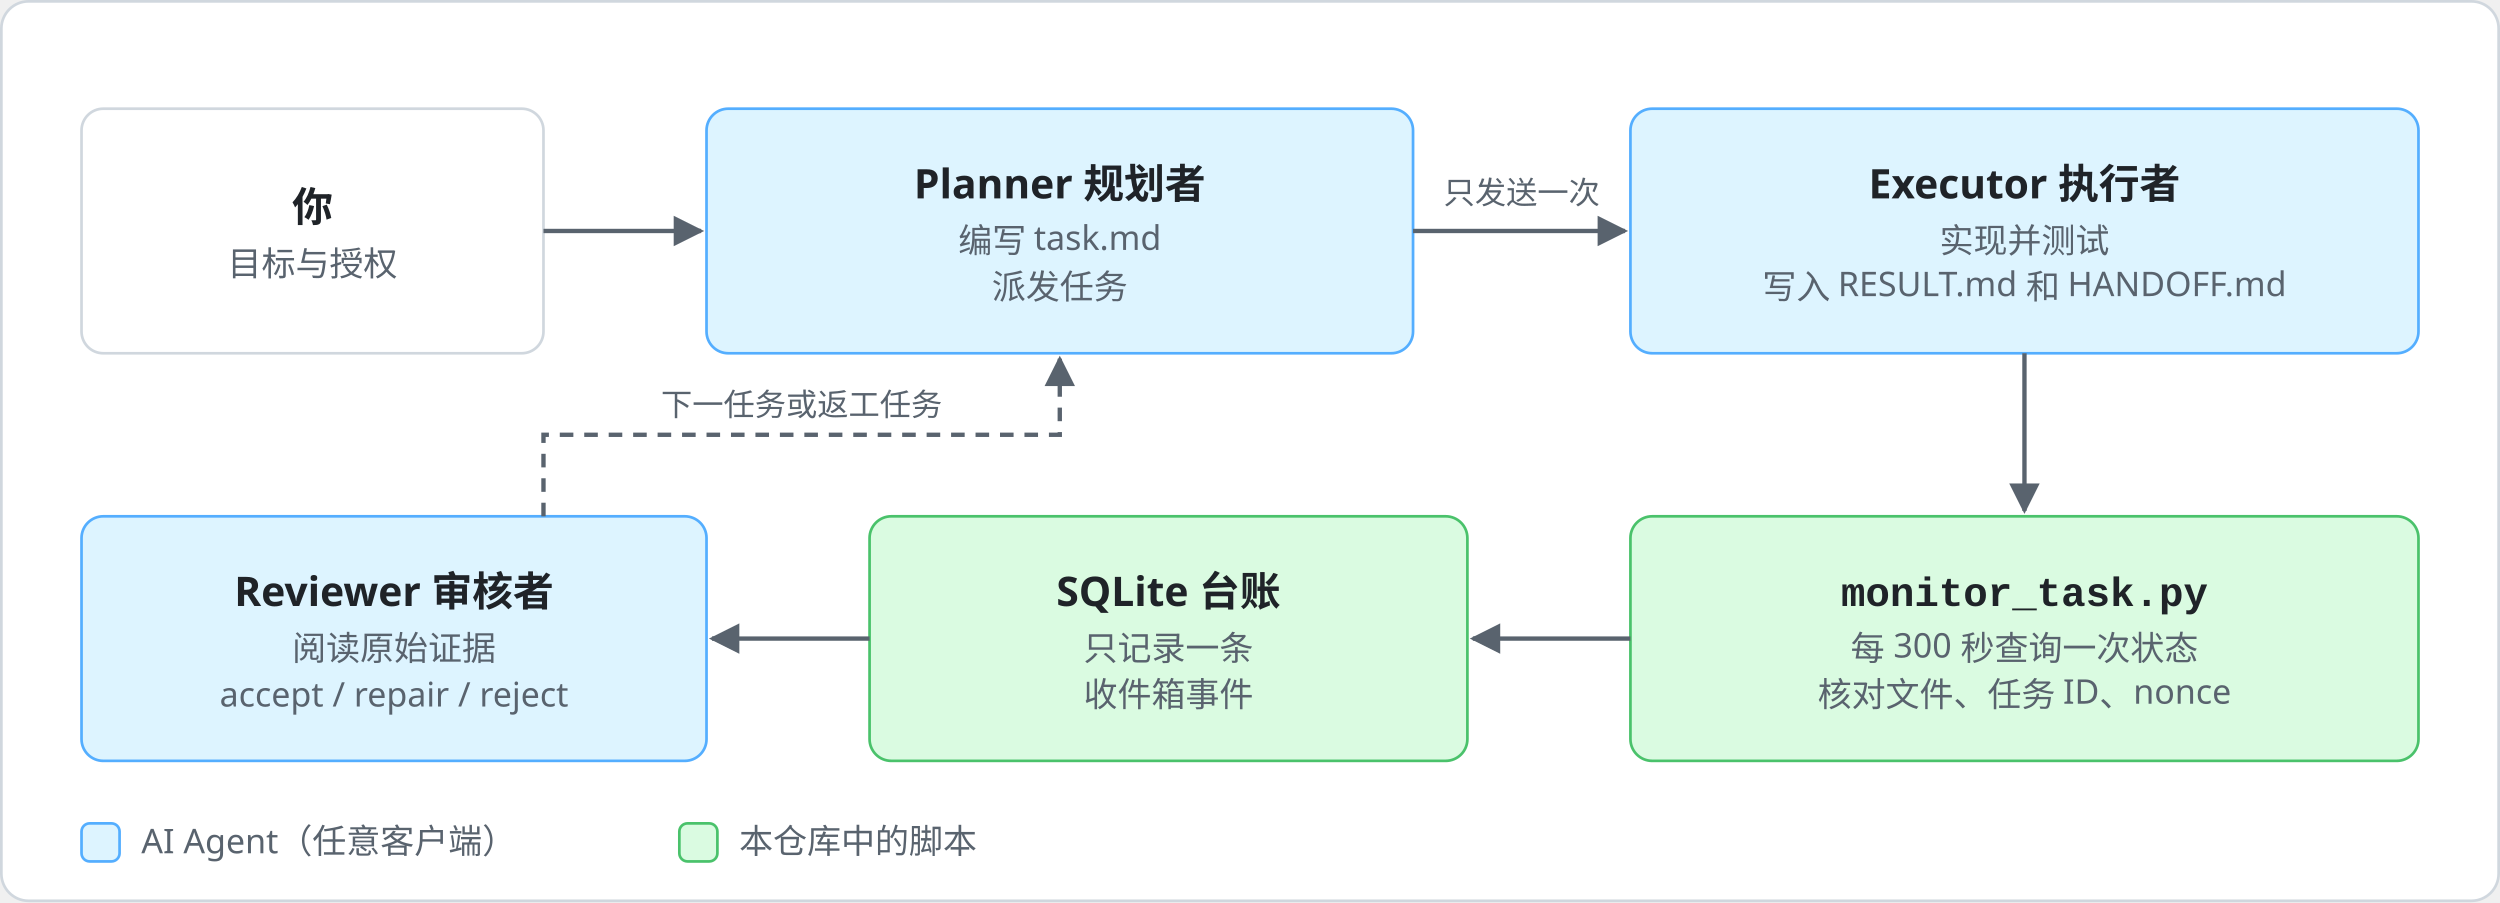
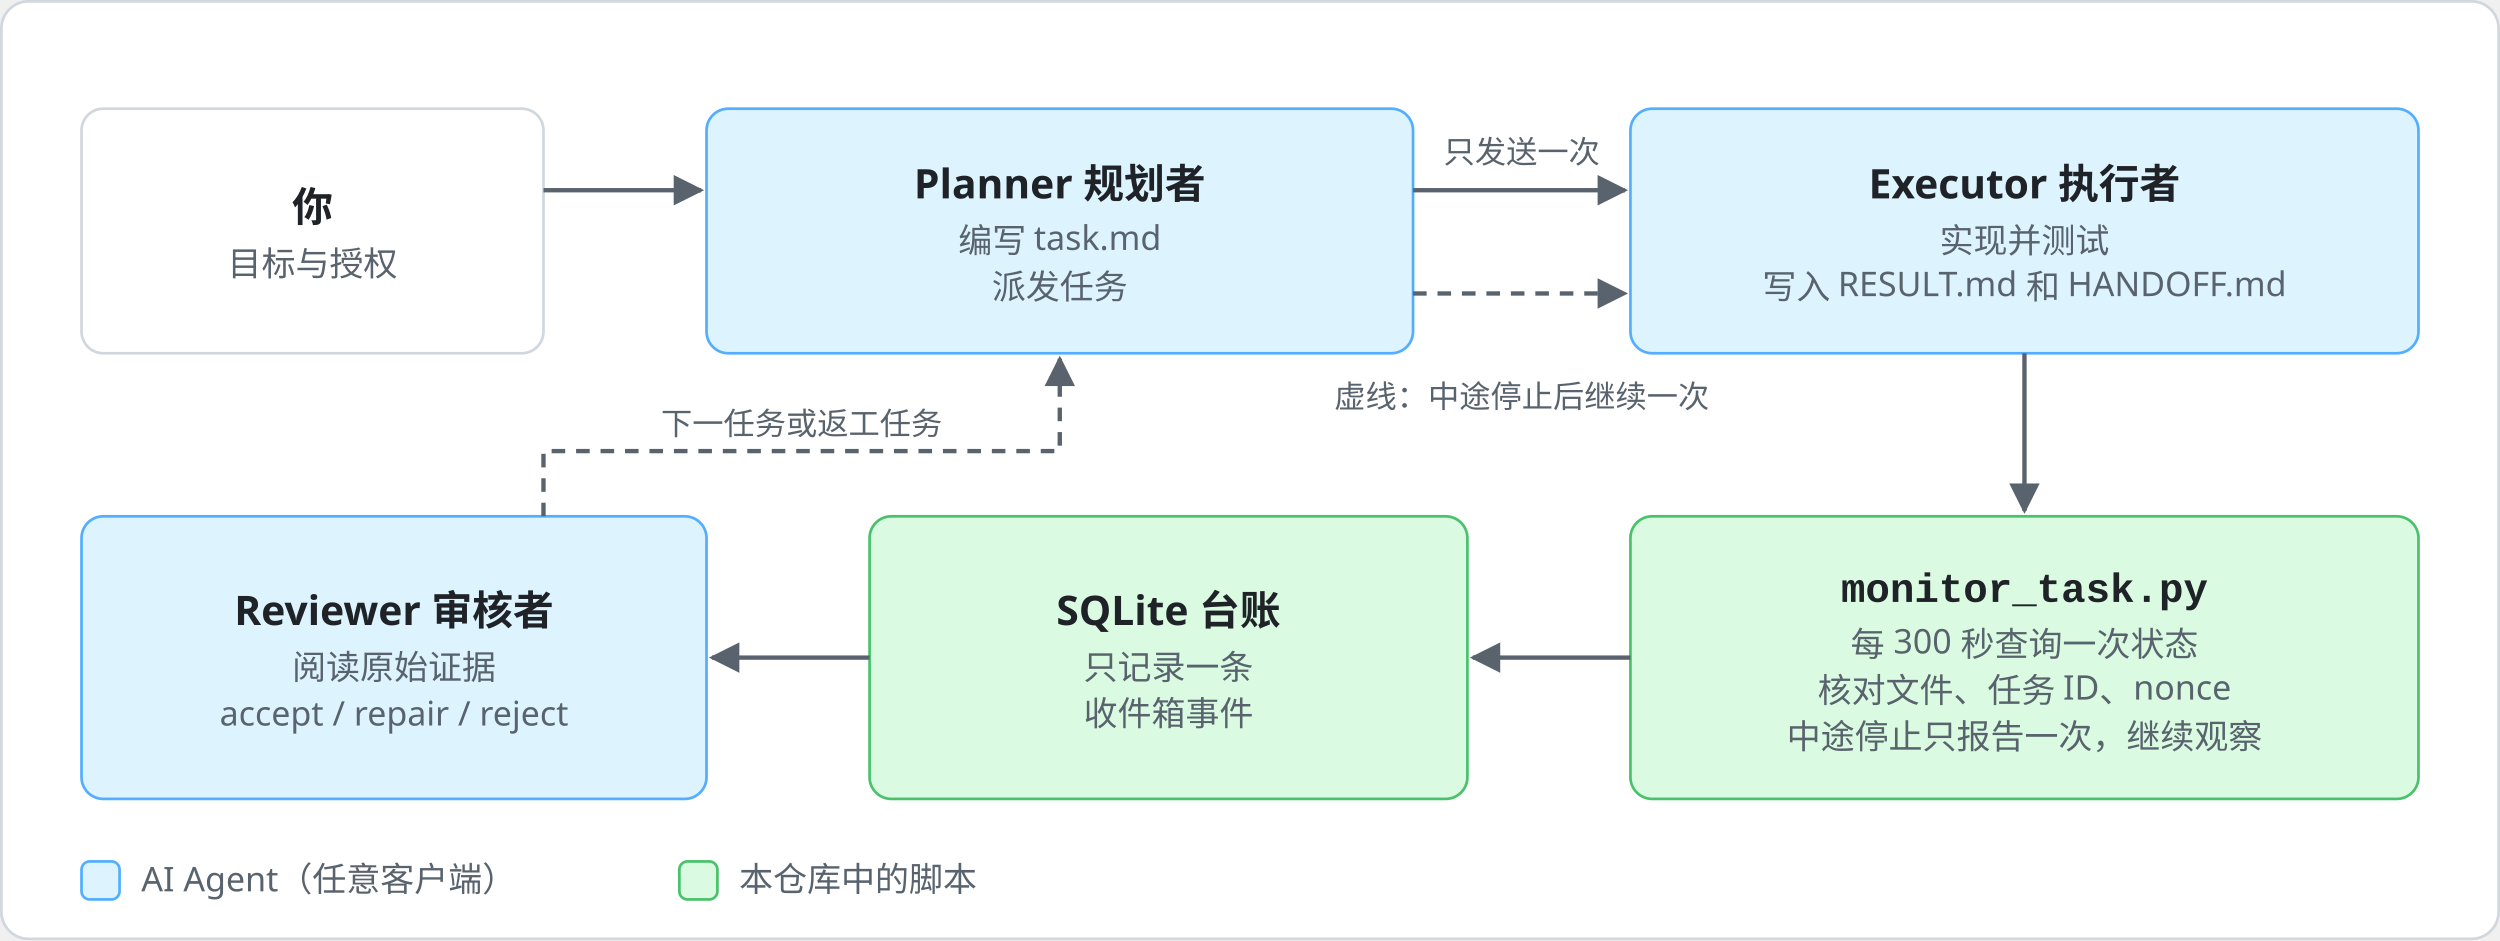
- <svg xmlns="http://www.w3.org/2000/svg" width="920" height="332" viewBox="0 0 920 332" role="img">
+ <svg xmlns="http://www.w3.org/2000/svg" width="920" height="346" viewBox="0 0 920 346" role="img">
  <style>
.bg{fill:#ffffff;stroke:#d0d7de}.box{fill:#f6f8fa;stroke:#d0d7de}.t{fill:#1f2328}.m{fill:#59636e}
.ar{stroke:#59636e;fill:none;stroke-width:1.6}.ah{fill:#59636e}.dash{stroke-dasharray:5 4}
.agent{fill:#ddf4ff;stroke:#54aeff}.tool{fill:#dafbe1;stroke:#4ac26b}.warn{fill:#fff8c5;stroke:#d4a72c}
.bad{fill:#ffebe9;stroke:#ff8182}.chip{fill:#ffffff;stroke:#d0d7de}
@media (prefers-color-scheme: dark){
.bg{fill:#0d1117;stroke:#3d444d}.box{fill:#161b22;stroke:#3d444d}.t{fill:#f0f6fc}.m{fill:#9198a1}
.ar{stroke:#9198a1}.ah{fill:#9198a1}.agent{fill:#0c2d6b;stroke:#1f6feb}.tool{fill:#0f2d1a;stroke:#2ea043}
.warn{fill:#341a00;stroke:#9e6a03}.bad{fill:#3c0f13;stroke:#da3633}.chip{fill:#0d1117;stroke:#3d444d}}
text{font-family:-apple-system,"Segoe UI","Noto Sans","Helvetica Neue",Arial,"Microsoft YaHei","PingFang SC","Noto Sans CJK SC",sans-serif}
.mono{font-family:ui-monospace,SFMono-Regular,Consolas,"Liberation Mono",Menlo,monospace}
</style>
  <defs>
    <marker id="ah" viewBox="0 0 10 10" refX="9" refY="5" markerWidth="7" markerHeight="7" orient="auto-start-reverse">
      <path d="M0,0 L10,5 L0,10 z" class="ah" />
    </marker>
  </defs>
-   <rect x="0.5" y="0.5" width="919" height="331" rx="10" class="bg" />
+   <rect x="0.5" y="0.5" width="919" height="345" rx="10" class="bg" />
  <rect x="30" y="40" width="170" height="90" rx="8" class="chip" />
  <text x="115" y="81.5" font-size="15" text-anchor="middle" font-weight="600" class="t">你</text>
  <text x="115" y="101.5" font-size="12.5" text-anchor="middle" class="m">目标与授权</text>
  <rect x="260" y="40" width="260" height="90" rx="8" class="agent" />
  <text x="390" y="73" font-size="15" text-anchor="middle" font-weight="600" class="t">Planner 规划者</text>
  <text x="390" y="93" font-size="12.5" text-anchor="middle" class="m">编写 task.md</text>
  <text x="390" y="110" font-size="12.5" text-anchor="middle" class="m">派发任务</text>
  <rect x="600" y="40" width="290" height="90" rx="8" class="agent" />
  <text x="745" y="73" font-size="15" text-anchor="middle" font-weight="600" class="t">Executor 执行者</text>
  <text x="745" y="93" font-size="12.5" text-anchor="middle" class="m">实现并测试</text>
  <text x="745" y="110" font-size="12.5" text-anchor="middle" class="m">写入 RESULT.md 和 HANDOFF.md</text>
-   <rect x="600" y="190" width="290" height="90" rx="8" class="tool" />
-   <text x="745" y="223" font-size="15" text-anchor="middle" font-weight="600" class="t mono">monitor_task.py</text>
-   <text x="745" y="243" font-size="12.5" text-anchor="middle" class="m">每 300 秒查询一次状态</text>
-   <text x="745" y="260" font-size="12.5" text-anchor="middle" class="m">核对文件、任务 ID、nonce</text>
-   <rect x="320" y="190" width="220" height="90" rx="8" class="tool" />
-   <text x="430" y="223" font-size="15" text-anchor="middle" font-weight="600" class="t">SQLite 台账</text>
-   <text x="430" y="243" font-size="12.5" text-anchor="middle" class="m">只记录一条</text>
-   <text x="430" y="260" font-size="12.5" text-anchor="middle" class="m">收件箱事件</text>
-   <rect x="30" y="190" width="230" height="90" rx="8" class="agent" />
-   <text x="145" y="223" font-size="15" text-anchor="middle" font-weight="600" class="t">Reviewer 审核者</text>
-   <text x="145" y="243" font-size="12.5" text-anchor="middle" class="m">阅读原始证据</text>
-   <text x="145" y="260" font-size="12.5" text-anchor="middle" class="m">accept / repair / reject</text>
-   <path d="M200,85 L258,85" class="ar" marker-end="url(#ah)" />
-   <path d="M520,85 L598,85" class="ar" marker-end="url(#ah)" />
-   <text x="560" y="75" font-size="11.5" text-anchor="middle" class="m">只发送一次</text>
+   <rect x="600" y="190" width="290" height="104" rx="8" class="tool" />
+   <text x="745" y="221.5" font-size="15" text-anchor="middle" font-weight="600" class="t mono">monitor_task.py</text>
+   <text x="745" y="241.5" font-size="12.5" text-anchor="middle" class="m">每 300 秒查询一次状态</text>
+   <text x="745" y="258.5" font-size="12.5" text-anchor="middle" class="m">核对文件、任务 ID、nonce</text>
+   <text x="745" y="275.5" font-size="12.5" text-anchor="middle" class="m">中途停止只报告一次，继续观察</text>
+   <rect x="320" y="190" width="220" height="104" rx="8" class="tool" />
+   <text x="430" y="230" font-size="15" text-anchor="middle" font-weight="600" class="t">SQLite 台账</text>
+   <text x="430" y="250" font-size="12.5" text-anchor="middle" class="m">只记录一条</text>
+   <text x="430" y="267" font-size="12.5" text-anchor="middle" class="m">收件箱事件</text>
+   <rect x="30" y="190" width="230" height="104" rx="8" class="agent" />
+   <text x="145" y="230" font-size="15" text-anchor="middle" font-weight="600" class="t">Reviewer 审核者</text>
+   <text x="145" y="250" font-size="12.5" text-anchor="middle" class="m">阅读原始证据</text>
+   <text x="145" y="267" font-size="12.5" text-anchor="middle" class="m">accept / repair / reject</text>
+   <path d="M200,70 L258,70" class="ar" marker-end="url(#ah)" />
+   <path d="M520,70 L598,70" class="ar" marker-end="url(#ah)" />
+   <text x="560" y="60" font-size="11.5" text-anchor="middle" class="m">只发送一次</text>
+   <path d="M520,108 L598,108" class="ar dash" marker-end="url(#ah)" />
+   <text x="560" y="150" font-size="11.5" text-anchor="middle" class="m">虚线：中途停止后继续一次</text>
  <path d="M745,130 L745,188" class="ar" marker-end="url(#ah)" />
-   <path d="M600,235 L542,235" class="ar" marker-end="url(#ah)" />
-   <path d="M320,235 L262,235" class="ar" marker-end="url(#ah)" />
-   <path d="M200,190 L200,160 L390,160 L390,132" class="ar dash" marker-end="url(#ah)" />
-   <text x="295" y="153" font-size="11.5" text-anchor="middle" class="m">下一任务或返工任务</text>
-   <rect x="30" y="303" width="14" height="14" rx="3" class="agent" />
-   <text x="52" y="314" font-size="12.5" text-anchor="start" class="m">AI Agent（任意客户端）</text>
-   <rect x="250" y="303" width="14" height="14" rx="3" class="tool" />
-   <text x="272" y="314" font-size="12.5" text-anchor="start" class="m">本仓库中的脚本</text>
+   <path d="M600,242 L542,242" class="ar" marker-end="url(#ah)" />
+   <path d="M320,242 L262,242" class="ar" marker-end="url(#ah)" />
+   <path d="M200,190 L200,166 L390,166 L390,132" class="ar dash" marker-end="url(#ah)" />
+   <text x="295" y="160" font-size="11.5" text-anchor="middle" class="m">下一任务或返工任务</text>
+   <rect x="30" y="317" width="14" height="14" rx="3" class="agent" />
+   <text x="52" y="328" font-size="12.5" text-anchor="start" class="m">AI Agent（任意客户端）</text>
+   <rect x="250" y="317" width="14" height="14" rx="3" class="tool" />
+   <text x="272" y="328" font-size="12.5" text-anchor="start" class="m">本仓库中的脚本</text>
</svg>
